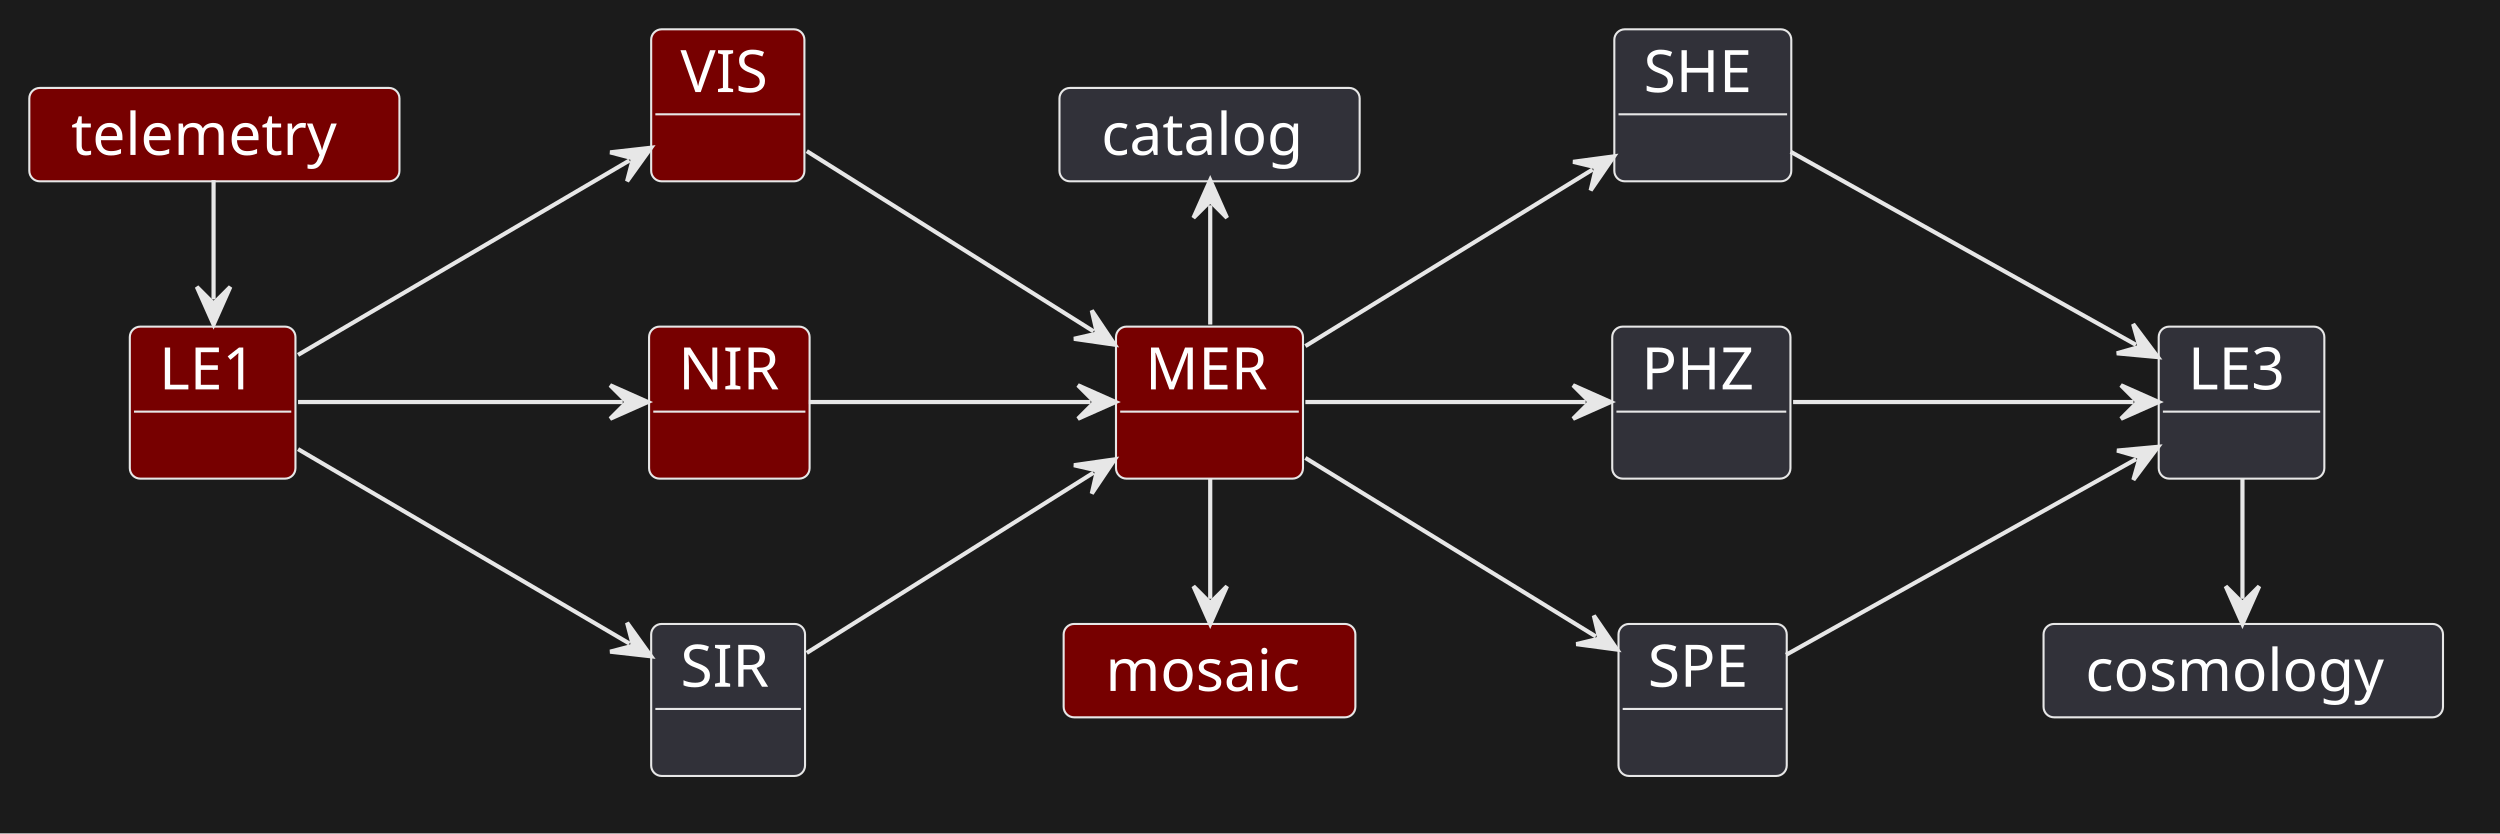
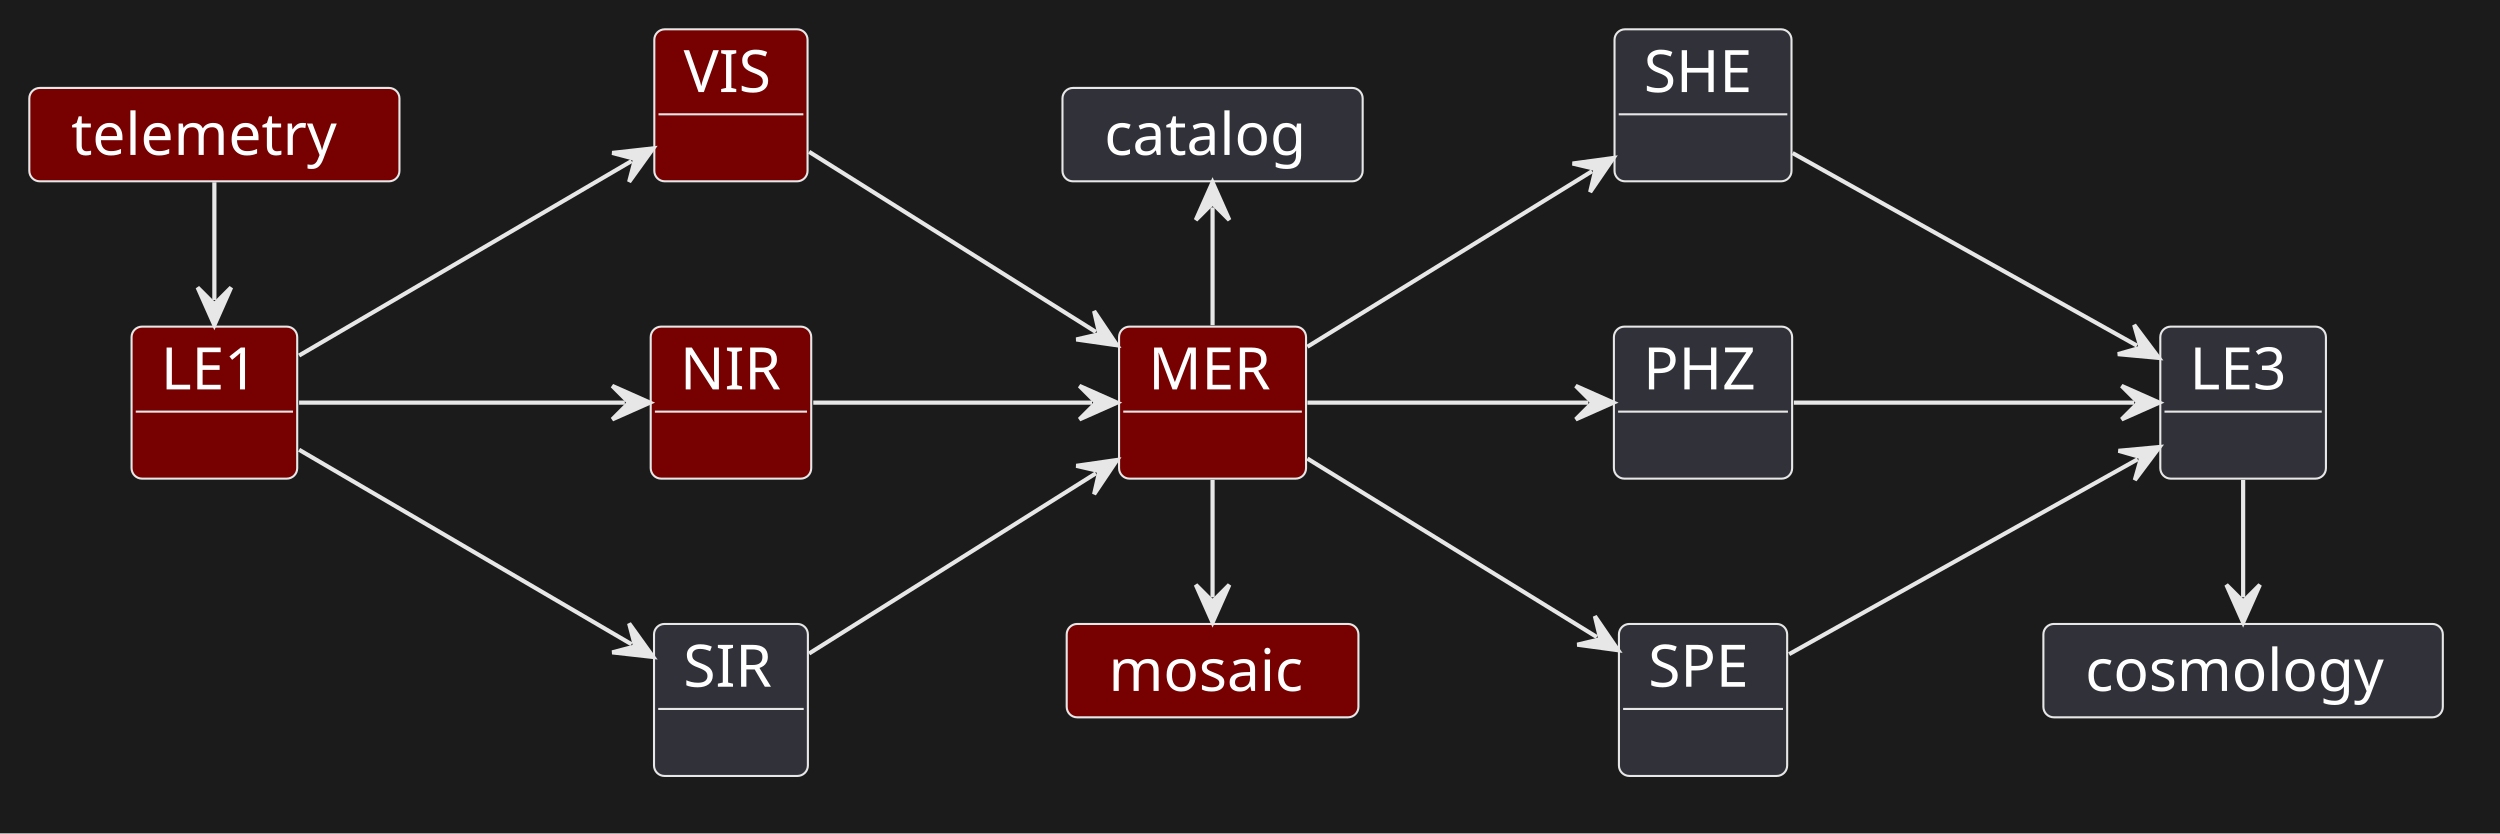
<svg xmlns="http://www.w3.org/2000/svg" contentStyleType="text/css" data-diagram-type="CLASS" height="199px" preserveAspectRatio="none" style="width:597px;height:199px;background:#1B1B1B;" version="1.1" viewBox="0 0 597 199" width="597px" zoomAndPan="magnify">
  <defs />
  <g>
    <rect fill="#1B1B1B" height="199" style="stroke:none;stroke-width:1;" width="597" x="0" y="0" />
    <g class="entity" data-qualified-name="telemetry" data-source-line="3" id="ent0002">
      <rect fill="#770000" height="22.297" rx="2.5" ry="2.5" style="stroke:#E7E7E7;stroke-width:0.5;" width="88.387" x="7" y="21" />
      <text fill="#FFFFFF" font-family="sans-serif" font-size="14" lengthAdjust="spacing" textLength="68.387" x="17" y="36.995">telemetry</text>
    </g>
    <g class="entity" data-qualified-name="mosaic" data-source-line="25" id="ent0012">
-       <rect fill="#770000" height="22.297" rx="2.5" ry="2.5" style="stroke:#E7E7E7;stroke-width:0.5;" width="69.663" x="254" y="149" />
-       <text fill="#FFFFFF" font-family="sans-serif" font-size="14" lengthAdjust="spacing" textLength="49.663" x="264" y="164.995">mosaic</text>
+       <rect fill="#770000" height="22.297" rx="2.5" ry="2.5" style="stroke:#E7E7E7;stroke-width:0.5;" width="69.663" x="254.73" y="149" />
+       <text fill="#FFFFFF" font-family="sans-serif" font-size="14" lengthAdjust="spacing" textLength="49.663" x="264.73" y="164.995">mosaic</text>
    </g>
    <g class="entity" data-qualified-name="catalog" data-source-line="27" id="ent0013">
-       <rect fill="#313139" height="22.297" rx="2.5" ry="2.5" style="stroke:#E7E7E7;stroke-width:0.5;" width="71.686" x="253" y="21" />
-       <text fill="#FFFFFF" font-family="sans-serif" font-size="14" lengthAdjust="spacing" textLength="51.687" x="263" y="36.995">catalog</text>
+       <rect fill="#313139" height="22.297" rx="2.5" ry="2.5" style="stroke:#E7E7E7;stroke-width:0.5;" width="71.686" x="253.72" y="21" />
+       <text fill="#FFFFFF" font-family="sans-serif" font-size="14" lengthAdjust="spacing" textLength="51.687" x="263.72" y="36.995">catalog</text>
    </g>
    <g class="entity" data-qualified-name="cosmology" data-source-line="29" id="ent0014">
-       <rect fill="#313139" height="22.297" rx="2.5" ry="2.5" style="stroke:#E7E7E7;stroke-width:0.5;" width="95.387" x="488" y="149" />
-       <text fill="#FFFFFF" font-family="sans-serif" font-size="14" lengthAdjust="spacing" textLength="75.387" x="498" y="164.995">cosmology</text>
+       <rect fill="#313139" height="22.297" rx="2.5" ry="2.5" style="stroke:#E7E7E7;stroke-width:0.5;" width="95.387" x="487.96" y="149" />
+       <text fill="#FFFFFF" font-family="sans-serif" font-size="14" lengthAdjust="spacing" textLength="75.387" x="497.96" y="164.995">cosmology</text>
    </g>
    <g class="entity" data-qualified-name="LE1" data-source-line="6" id="ent0003">
-       <rect fill="#770000" height="36.297" rx="2.5" ry="2.5" style="stroke:#E7E7E7;stroke-width:0.5;" width="39.553" x="31" y="78" />
-       <text fill="#FFFFFF" font-family="sans-serif" font-size="14" lengthAdjust="spacing" textLength="25.553" x="38" y="92.995">LE1</text>
-       <line style="stroke:#E7E7E7;stroke-width:0.5;" x1="32" x2="69.553" y1="98.297" y2="98.297" />
+       <rect fill="#770000" height="36.297" rx="2.5" ry="2.5" style="stroke:#E7E7E7;stroke-width:0.5;" width="39.553" x="31.42" y="78" />
+       <text fill="#FFFFFF" font-family="sans-serif" font-size="14" lengthAdjust="spacing" textLength="25.553" x="38.42" y="92.995">LE1</text>
+       <line style="stroke:#E7E7E7;stroke-width:0.5;" x1="32.42" x2="69.973" y1="98.297" y2="98.297" />
    </g>
    <g class="entity" data-qualified-name="VIS" data-source-line="8" id="ent0004">
-       <rect fill="#770000" height="36.297" rx="2.5" ry="2.5" style="stroke:#E7E7E7;stroke-width:0.5;" width="36.593" x="155.5" y="7" />
-       <text fill="#FFFFFF" font-family="sans-serif" font-size="14" lengthAdjust="spacing" textLength="22.593" x="162.5" y="21.995">VIS</text>
-       <line style="stroke:#E7E7E7;stroke-width:0.5;" x1="156.5" x2="191.093" y1="27.297" y2="27.297" />
+       <rect fill="#770000" height="36.297" rx="2.5" ry="2.5" style="stroke:#E7E7E7;stroke-width:0.5;" width="36.593" x="156.25" y="7" />
+       <text fill="#FFFFFF" font-family="sans-serif" font-size="14" lengthAdjust="spacing" textLength="22.593" x="163.25" y="21.995">VIS</text>
+       <line style="stroke:#E7E7E7;stroke-width:0.5;" x1="157.25" x2="191.843" y1="27.297" y2="27.297" />
    </g>
    <g class="entity" data-qualified-name="NIR" data-source-line="10" id="ent0005">
-       <rect fill="#770000" height="36.297" rx="2.5" ry="2.5" style="stroke:#E7E7E7;stroke-width:0.5;" width="38.329" x="155" y="78" />
-       <text fill="#FFFFFF" font-family="sans-serif" font-size="14" lengthAdjust="spacing" textLength="24.329" x="162" y="92.995">NIR</text>
-       <line style="stroke:#E7E7E7;stroke-width:0.5;" x1="156" x2="192.329" y1="98.297" y2="98.297" />
+       <rect fill="#770000" height="36.297" rx="2.5" ry="2.5" style="stroke:#E7E7E7;stroke-width:0.5;" width="38.329" x="155.39" y="78" />
+       <text fill="#FFFFFF" font-family="sans-serif" font-size="14" lengthAdjust="spacing" textLength="24.329" x="162.39" y="92.995">NIR</text>
+       <line style="stroke:#E7E7E7;stroke-width:0.5;" x1="156.39" x2="192.719" y1="98.297" y2="98.297" />
    </g>
    <g class="entity" data-qualified-name="MER" data-source-line="12" id="ent0006">
-       <rect fill="#770000" height="36.297" rx="2.5" ry="2.5" style="stroke:#E7E7E7;stroke-width:0.5;" width="44.652" x="266.5" y="78" />
-       <text fill="#FFFFFF" font-family="sans-serif" font-size="14" lengthAdjust="spacing" textLength="30.652" x="273.5" y="92.995">MER</text>
-       <line style="stroke:#E7E7E7;stroke-width:0.5;" x1="267.5" x2="310.152" y1="98.297" y2="98.297" />
+       <rect fill="#770000" height="36.297" rx="2.5" ry="2.5" style="stroke:#E7E7E7;stroke-width:0.5;" width="44.652" x="267.23" y="78" />
+       <text fill="#FFFFFF" font-family="sans-serif" font-size="14" lengthAdjust="spacing" textLength="30.652" x="274.23" y="92.995">MER</text>
+       <line style="stroke:#E7E7E7;stroke-width:0.5;" x1="268.23" x2="310.882" y1="98.297" y2="98.297" />
    </g>
    <g class="entity" data-qualified-name="SIR" data-source-line="14" id="ent0007">
-       <rect fill="#313139" height="36.297" rx="2.5" ry="2.5" style="stroke:#E7E7E7;stroke-width:0.5;" width="36.743" x="155.5" y="149" />
-       <text fill="#FFFFFF" font-family="sans-serif" font-size="14" lengthAdjust="spacing" textLength="22.743" x="162.5" y="163.995">SIR</text>
-       <line style="stroke:#E7E7E7;stroke-width:0.5;" x1="156.5" x2="191.243" y1="169.297" y2="169.297" />
+       <rect fill="#313139" height="36.297" rx="2.5" ry="2.5" style="stroke:#E7E7E7;stroke-width:0.5;" width="36.743" x="156.18" y="149" />
+       <text fill="#FFFFFF" font-family="sans-serif" font-size="14" lengthAdjust="spacing" textLength="22.743" x="163.18" y="163.995">SIR</text>
+       <line style="stroke:#E7E7E7;stroke-width:0.5;" x1="157.18" x2="191.923" y1="169.297" y2="169.297" />
    </g>
    <g class="entity" data-qualified-name="SHE" data-source-line="16" id="ent0008">
-       <rect fill="#313139" height="36.297" rx="2.5" ry="2.5" style="stroke:#E7E7E7;stroke-width:0.5;" width="42.26" x="385.5" y="7" />
-       <text fill="#FFFFFF" font-family="sans-serif" font-size="14" lengthAdjust="spacing" textLength="28.26" x="392.5" y="21.995">SHE</text>
-       <line style="stroke:#E7E7E7;stroke-width:0.5;" x1="386.5" x2="426.76" y1="27.297" y2="27.297" />
+       <rect fill="#313139" height="36.297" rx="2.5" ry="2.5" style="stroke:#E7E7E7;stroke-width:0.5;" width="42.26" x="385.55" y="7" />
+       <text fill="#FFFFFF" font-family="sans-serif" font-size="14" lengthAdjust="spacing" textLength="28.26" x="392.55" y="21.995">SHE</text>
+       <line style="stroke:#E7E7E7;stroke-width:0.5;" x1="386.55" x2="426.81" y1="27.297" y2="27.297" />
    </g>
    <g class="entity" data-qualified-name="PHZ" data-source-line="18" id="ent0009">
-       <rect fill="#313139" height="36.297" rx="2.5" ry="2.5" style="stroke:#E7E7E7;stroke-width:0.5;" width="42.56" x="385" y="78" />
-       <text fill="#FFFFFF" font-family="sans-serif" font-size="14" lengthAdjust="spacing" textLength="28.561" x="392" y="92.995">PHZ</text>
-       <line style="stroke:#E7E7E7;stroke-width:0.5;" x1="386" x2="426.56" y1="98.297" y2="98.297" />
+       <rect fill="#313139" height="36.297" rx="2.5" ry="2.5" style="stroke:#E7E7E7;stroke-width:0.5;" width="42.56" x="385.4" y="78" />
+       <text fill="#FFFFFF" font-family="sans-serif" font-size="14" lengthAdjust="spacing" textLength="28.561" x="392.4" y="92.995">PHZ</text>
+       <line style="stroke:#E7E7E7;stroke-width:0.5;" x1="386.4" x2="426.961" y1="98.297" y2="98.297" />
    </g>
    <g class="entity" data-qualified-name="SPE" data-source-line="20" id="ent0010">
-       <rect fill="#313139" height="36.297" rx="2.5" ry="2.5" style="stroke:#E7E7E7;stroke-width:0.5;" width="40.175" x="386.5" y="149" />
-       <text fill="#FFFFFF" font-family="sans-serif" font-size="14" lengthAdjust="spacing" textLength="26.175" x="393.5" y="163.995">SPE</text>
-       <line style="stroke:#E7E7E7;stroke-width:0.5;" x1="387.5" x2="425.675" y1="169.297" y2="169.297" />
+       <rect fill="#313139" height="36.297" rx="2.5" ry="2.5" style="stroke:#E7E7E7;stroke-width:0.5;" width="40.175" x="386.6" y="149" />
+       <text fill="#FFFFFF" font-family="sans-serif" font-size="14" lengthAdjust="spacing" textLength="26.175" x="393.6" y="163.995">SPE</text>
+       <line style="stroke:#E7E7E7;stroke-width:0.5;" x1="387.6" x2="425.775" y1="169.297" y2="169.297" />
    </g>
    <g class="entity" data-qualified-name="LE3" data-source-line="22" id="ent0011">
-       <rect fill="#313139" height="36.297" rx="2.5" ry="2.5" style="stroke:#E7E7E7;stroke-width:0.5;" width="39.553" x="515.5" y="78" />
-       <text fill="#FFFFFF" font-family="sans-serif" font-size="14" lengthAdjust="spacing" textLength="25.553" x="522.5" y="92.995">LE3</text>
-       <line style="stroke:#E7E7E7;stroke-width:0.5;" x1="516.5" x2="554.053" y1="98.297" y2="98.297" />
+       <rect fill="#313139" height="36.297" rx="2.5" ry="2.5" style="stroke:#E7E7E7;stroke-width:0.5;" width="39.553" x="515.88" y="78" />
+       <text fill="#FFFFFF" font-family="sans-serif" font-size="14" lengthAdjust="spacing" textLength="25.553" x="522.88" y="92.995">LE3</text>
+       <line style="stroke:#E7E7E7;stroke-width:0.5;" x1="516.88" x2="554.433" y1="98.297" y2="98.297" />
    </g>
    <g class="link" data-entity-1="ent0002" data-entity-2="ent0003" data-link-type="dependency" data-source-line="32" id="lnk15">
-       <path codeLine="32" d="M51,43.02 C51,54.51 51,60.01 51,71.5" fill="none" id="telemetry-to-LE1" style="stroke:#E7E7E7;stroke-width:1;" />
-       <polygon fill="#E7E7E7" points="51,77.5,55,68.5,51,72.5,47,68.5,51,77.5" style="stroke:#E7E7E7;stroke-width:1;" />
+       <path codeLine="32" d="M51.19,43.53 C51.19,54.9 51.19,60.28 51.19,71.65" fill="none" id="telemetry-to-LE1" style="stroke:#E7E7E7;stroke-width:1;" />
+       <polygon fill="#E7E7E7" points="51.19,77.65,55.19,68.65,51.19,72.65,47.19,68.65,51.19,77.65" style="stroke:#E7E7E7;stroke-width:1;" />
    </g>
    <g class="link" data-entity-1="ent0003" data-entity-2="ent0004" data-link-type="dependency" data-source-line="34" id="lnk16">
-       <path codeLine="34" d="M71.17,84.75 C94.36,71.14 127.894,51.466 150.315,38.316" fill="none" id="LE1-to-VIS" style="stroke:#E7E7E7;stroke-width:1;" />
-       <polygon fill="#E7E7E7" points="155.49,35.28,145.703,36.383,151.177,37.81,149.75,43.284,155.49,35.28" style="stroke:#E7E7E7;stroke-width:1;" />
+       <path codeLine="34" d="M71.42,84.9 C94.68,71.29 128.32,51.608 150.81,38.459" fill="none" id="LE1-to-VIS" style="stroke:#E7E7E7;stroke-width:1;" />
+       <polygon fill="#E7E7E7" points="155.99,35.43,146.202,36.52,151.674,37.954,150.24,43.426,155.99,35.43" style="stroke:#E7E7E7;stroke-width:1;" />
    </g>
    <g class="link" data-entity-1="ent0003" data-entity-2="ent0005" data-link-type="dependency" data-source-line="35" id="lnk17">
-       <path codeLine="35" d="M71.17,96 C94.1,96 126.18,96 148.71,96" fill="none" id="LE1-to-NIR" style="stroke:#E7E7E7;stroke-width:1;" />
-       <polygon fill="#E7E7E7" points="154.71,96,145.71,92,149.71,96,145.71,100,154.71,96" style="stroke:#E7E7E7;stroke-width:1;" />
+       <path codeLine="35" d="M71.42,96.15 C94.41,96.15 126.61,96.15 149.21,96.15" fill="none" id="LE1-to-NIR" style="stroke:#E7E7E7;stroke-width:1;" />
+       <polygon fill="#E7E7E7" points="155.21,96.15,146.21,92.15,150.21,96.15,146.21,100.15,155.21,96.15" style="stroke:#E7E7E7;stroke-width:1;" />
    </g>
    <g class="link" data-entity-1="ent0003" data-entity-2="ent0007" data-link-type="dependency" data-source-line="36" id="lnk18">
-       <path codeLine="36" d="M71.17,107.25 C94.36,120.86 127.894,140.534 150.315,153.684" fill="none" id="LE1-to-SIR" style="stroke:#E7E7E7;stroke-width:1;" />
-       <polygon fill="#E7E7E7" points="155.49,156.72,149.75,148.716,151.177,154.19,145.703,155.617,155.49,156.72" style="stroke:#E7E7E7;stroke-width:1;" />
+       <path codeLine="36" d="M71.42,107.4 C94.68,121.01 128.321,140.69 150.811,153.85" fill="none" id="LE1-to-SIR" style="stroke:#E7E7E7;stroke-width:1;" />
+       <polygon fill="#E7E7E7" points="155.99,156.88,150.242,148.882,151.674,154.355,146.202,155.787,155.99,156.88" style="stroke:#E7E7E7;stroke-width:1;" />
    </g>
    <g class="link" data-entity-1="ent0004" data-entity-2="ent0006" data-link-type="dependency" data-source-line="37" id="lnk19">
-       <path codeLine="37" d="M192.66,36.09 C212.52,48.57 239.72,65.657 261.13,79.117" fill="none" id="VIS-to-MER" style="stroke:#E7E7E7;stroke-width:1;" />
-       <polygon fill="#E7E7E7" points="266.21,82.31,260.72,74.133,261.977,79.649,256.462,80.906,266.21,82.31" style="stroke:#E7E7E7;stroke-width:1;" />
+       <path codeLine="37" d="M193.21,36.25 C213.07,48.73 240.269,65.819 261.689,79.269" fill="none" id="VIS-to-MER" style="stroke:#E7E7E7;stroke-width:1;" />
+       <polygon fill="#E7E7E7" points="266.77,82.46,261.275,74.287,262.536,79.801,257.021,81.062,266.77,82.46" style="stroke:#E7E7E7;stroke-width:1;" />
    </g>
    <g class="link" data-entity-1="ent0005" data-entity-2="ent0006" data-link-type="dependency" data-source-line="38" id="lnk20">
-       <path codeLine="38" d="M193.16,96 C213.12,96 239.18,96 260.41,96" fill="none" id="NIR-to-MER" style="stroke:#E7E7E7;stroke-width:1;" />
-       <polygon fill="#E7E7E7" points="266.41,96,257.41,92,261.41,96,257.41,100,266.41,96" style="stroke:#E7E7E7;stroke-width:1;" />
+       <path codeLine="38" d="M194.21,96.15 C214.15,96.15 239.71,96.15 260.77,96.15" fill="none" id="NIR-to-MER" style="stroke:#E7E7E7;stroke-width:1;" />
+       <polygon fill="#E7E7E7" points="266.77,96.15,257.77,92.15,261.77,96.15,257.77,100.15,266.77,96.15" style="stroke:#E7E7E7;stroke-width:1;" />
    </g>
    <g class="link" data-entity-1="ent0007" data-entity-2="ent0006" data-link-type="dependency" data-source-line="39" id="lnk21">
-       <path codeLine="39" d="M192.66,155.91 C212.52,143.43 239.72,126.343 261.13,112.883" fill="none" id="SIR-to-MER" style="stroke:#E7E7E7;stroke-width:1;" />
-       <polygon fill="#E7E7E7" points="266.21,109.69,256.462,111.094,261.977,112.351,260.72,117.867,266.21,109.69" style="stroke:#E7E7E7;stroke-width:1;" />
+       <path codeLine="39" d="M193.21,156.06 C213.07,143.58 240.27,126.492 261.69,113.032" fill="none" id="SIR-to-MER" style="stroke:#E7E7E7;stroke-width:1;" />
+       <polygon fill="#E7E7E7" points="266.77,109.84,257.021,111.242,262.536,112.5,261.278,118.015,266.77,109.84" style="stroke:#E7E7E7;stroke-width:1;" />
    </g>
    <g class="link" data-entity-1="ent0006" data-entity-2="ent0008" data-link-type="dependency" data-source-line="40" id="lnk22">
-       <path codeLine="40" d="M311.72,82.65 C332.9,69.63 359.719,53.143 380.309,40.483" fill="none" id="MER-to-SHE" style="stroke:#E7E7E7;stroke-width:1;" />
-       <polygon fill="#E7E7E7" points="385.42,37.34,375.658,38.647,381.161,39.959,379.848,45.461,385.42,37.34" style="stroke:#E7E7E7;stroke-width:1;" />
+       <path codeLine="40" d="M312.21,82.8 C333.19,69.86 359.643,53.55 380.183,40.88" fill="none" id="MER-to-SHE" style="stroke:#E7E7E7;stroke-width:1;" />
+       <polygon fill="#E7E7E7" points="385.29,37.73,375.53,39.051,381.034,40.355,379.73,45.859,385.29,37.73" style="stroke:#E7E7E7;stroke-width:1;" />
    </g>
    <g class="link" data-entity-1="ent0006" data-entity-2="ent0009" data-link-type="dependency" data-source-line="41" id="lnk23">
-       <path codeLine="41" d="M311.72,96 C332.64,96 358.04,96 378.65,96" fill="none" id="MER-to-PHZ" style="stroke:#E7E7E7;stroke-width:1;" />
-       <polygon fill="#E7E7E7" points="384.65,96,375.65,92,379.65,96,375.65,100,384.65,96" style="stroke:#E7E7E7;stroke-width:1;" />
+       <path codeLine="41" d="M312.21,96.15 C333.19,96.15 358.75,96.15 379.29,96.15" fill="none" id="MER-to-PHZ" style="stroke:#E7E7E7;stroke-width:1;" />
+       <polygon fill="#E7E7E7" points="385.29,96.15,376.29,92.15,380.29,96.15,376.29,100.15,385.29,96.15" style="stroke:#E7E7E7;stroke-width:1;" />
    </g>
    <g class="link" data-entity-1="ent0006" data-entity-2="ent0010" data-link-type="dependency" data-source-line="42" id="lnk24">
-       <path codeLine="42" d="M311.72,109.35 C333.16,122.53 360.509,139.338 381.069,151.978" fill="none" id="MER-to-SPE" style="stroke:#E7E7E7;stroke-width:1;" />
-       <polygon fill="#E7E7E7" points="386.18,155.12,380.608,146.999,381.921,152.501,376.418,153.814,386.18,155.12" style="stroke:#E7E7E7;stroke-width:1;" />
+       <path codeLine="42" d="M312.21,109.51 C333.58,122.68 360.824,139.48 381.313,152.12" fill="none" id="MER-to-SPE" style="stroke:#E7E7E7;stroke-width:1;" />
+       <polygon fill="#E7E7E7" points="386.42,155.27,380.86,147.14,382.165,152.645,376.66,153.949,386.42,155.27" style="stroke:#E7E7E7;stroke-width:1;" />
    </g>
    <g class="link" data-entity-1="ent0008" data-entity-2="ent0011" data-link-type="dependency" data-source-line="43" id="lnk25">
-       <path codeLine="43" d="M427.62,36.25 C451.68,49.7 486.423,69.121 510.063,82.341" fill="none" id="SHE-to-LE3" style="stroke:#E7E7E7;stroke-width:1;" />
-       <polygon fill="#E7E7E7" points="515.3,85.27,509.397,77.386,510.936,82.83,505.493,84.368,515.3,85.27" style="stroke:#E7E7E7;stroke-width:1;" />
+       <path codeLine="43" d="M428.08,36.56 C452.2,50.04 486.783,69.381 510.313,82.541" fill="none" id="SHE-to-LE3" style="stroke:#E7E7E7;stroke-width:1;" />
+       <polygon fill="#E7E7E7" points="515.55,85.47,509.648,77.586,511.186,83.029,505.743,84.568,515.55,85.47" style="stroke:#E7E7E7;stroke-width:1;" />
    </g>
    <g class="link" data-entity-1="ent0009" data-entity-2="ent0011" data-link-type="dependency" data-source-line="44" id="lnk26">
-       <path codeLine="44" d="M428.19,96 C452.37,96 486.05,96 509.48,96" fill="none" id="PHZ-to-LE3" style="stroke:#E7E7E7;stroke-width:1;" />
-       <polygon fill="#E7E7E7" points="515.48,96,506.48,92,510.48,96,506.48,100,515.48,96" style="stroke:#E7E7E7;stroke-width:1;" />
+       <path codeLine="44" d="M428.37,96.15 C452.54,96.15 486.21,96.15 509.64,96.15" fill="none" id="PHZ-to-LE3" style="stroke:#E7E7E7;stroke-width:1;" />
+       <polygon fill="#E7E7E7" points="515.64,96.15,506.64,92.15,510.64,96.15,506.64,100.15,515.64,96.15" style="stroke:#E7E7E7;stroke-width:1;" />
    </g>
    <g class="link" data-entity-1="ent0010" data-entity-2="ent0011" data-link-type="dependency" data-source-line="45" id="lnk27">
-       <path codeLine="45" d="M426.51,156.37 C450.46,142.99 486.113,123.047 510.123,109.627" fill="none" id="SPE-to-LE3" style="stroke:#E7E7E7;stroke-width:1;" />
-       <polygon fill="#E7E7E7" points="515.36,106.7,505.552,107.599,510.995,109.139,509.455,114.583,515.36,106.7" style="stroke:#E7E7E7;stroke-width:1;" />
+       <path codeLine="45" d="M427.24,156.21 C451.31,142.75 486.663,122.989 510.463,109.679" fill="none" id="SPE-to-LE3" style="stroke:#E7E7E7;stroke-width:1;" />
+       <polygon fill="#E7E7E7" points="515.7,106.75,505.892,107.652,511.336,109.191,509.797,114.634,515.7,106.75" style="stroke:#E7E7E7;stroke-width:1;" />
    </g>
    <g class="link" data-entity-1="ent0006" data-entity-2="ent0012" data-link-type="dependency" data-source-line="47" id="lnk28">
-       <path codeLine="47" d="M289,114.22 C289,125.81 289,131.41 289,143" fill="none" id="MER-to-mosaic" style="stroke:#E7E7E7;stroke-width:1;" />
-       <polygon fill="#E7E7E7" points="289,149,293,140,289,144,285,140,289,149" style="stroke:#E7E7E7;stroke-width:1;" />
+       <path codeLine="47" d="M289.56,114.61 C289.56,125.96 289.56,131.3 289.56,142.65" fill="none" id="MER-to-mosaic" style="stroke:#E7E7E7;stroke-width:1;" />
+       <polygon fill="#E7E7E7" points="289.56,148.65,293.56,139.65,289.56,143.65,285.56,139.65,289.56,148.65" style="stroke:#E7E7E7;stroke-width:1;" />
    </g>
    <g class="link" data-entity-1="ent0013" data-entity-2="ent0006" data-link-type="dependency" data-source-line="48" id="lnk29">
-       <path codeLine="48" d="M289,49.02 C289,60.51 289,66.01 289,77.5" fill="none" id="catalog-backto-MER" style="stroke:#E7E7E7;stroke-width:1;" />
-       <polygon fill="#E7E7E7" points="289,43.02,285,52.02,289,48.02,293,52.02,289,43.02" style="stroke:#E7E7E7;stroke-width:1;" />
+       <path codeLine="48" d="M289.56,49.53 C289.56,60.9 289.56,66.28 289.56,77.65" fill="none" id="catalog-backto-MER" style="stroke:#E7E7E7;stroke-width:1;" />
+       <polygon fill="#E7E7E7" points="289.56,43.53,285.56,52.53,289.56,48.53,293.56,52.53,289.56,43.53" style="stroke:#E7E7E7;stroke-width:1;" />
    </g>
    <g class="link" data-entity-1="ent0011" data-entity-2="ent0014" data-link-type="dependency" data-source-line="49" id="lnk30">
-       <path codeLine="49" d="M535.5,114.22 C535.5,125.81 535.5,131.41 535.5,143" fill="none" id="LE3-to-cosmology" style="stroke:#E7E7E7;stroke-width:1;" />
-       <polygon fill="#E7E7E7" points="535.5,149,539.5,140,535.5,144,531.5,140,535.5,149" style="stroke:#E7E7E7;stroke-width:1;" />
+       <path codeLine="49" d="M535.66,114.61 C535.66,125.96 535.66,131.3 535.66,142.65" fill="none" id="LE3-to-cosmology" style="stroke:#E7E7E7;stroke-width:1;" />
+       <polygon fill="#E7E7E7" points="535.66,148.65,539.66,139.65,535.66,143.65,531.66,139.65,535.66,148.65" style="stroke:#E7E7E7;stroke-width:1;" />
    </g>
  </g>
</svg>
